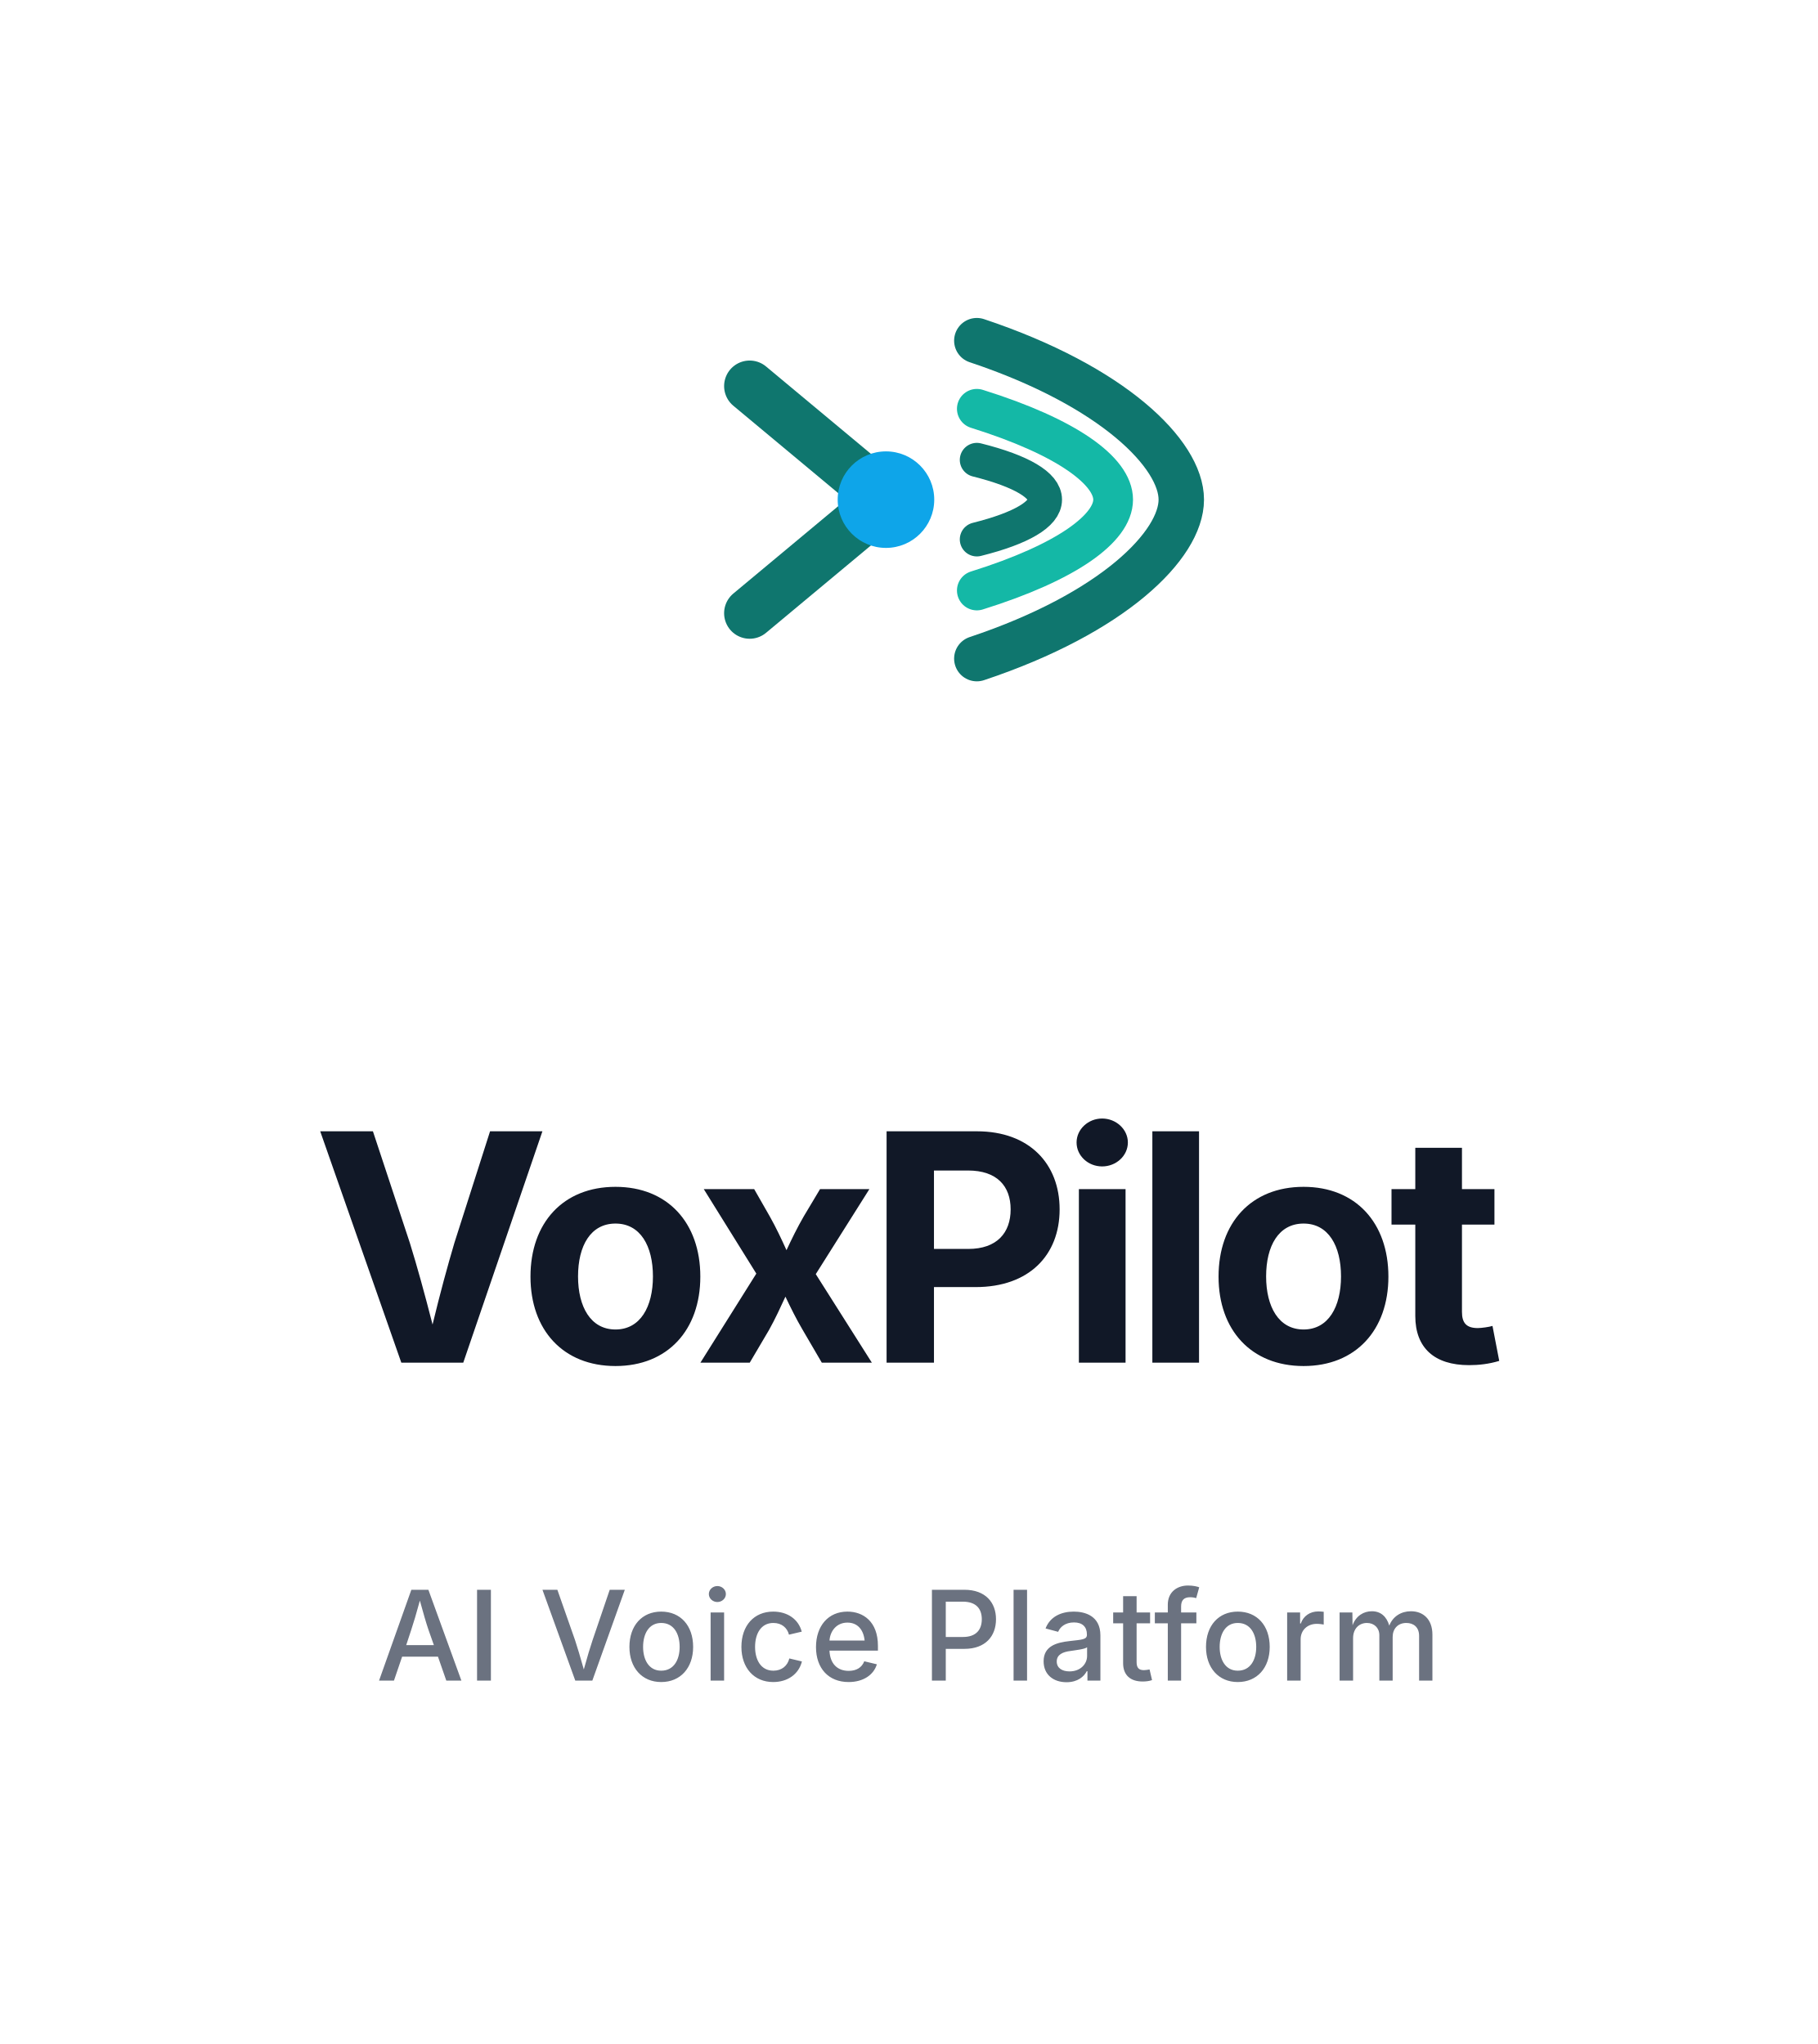
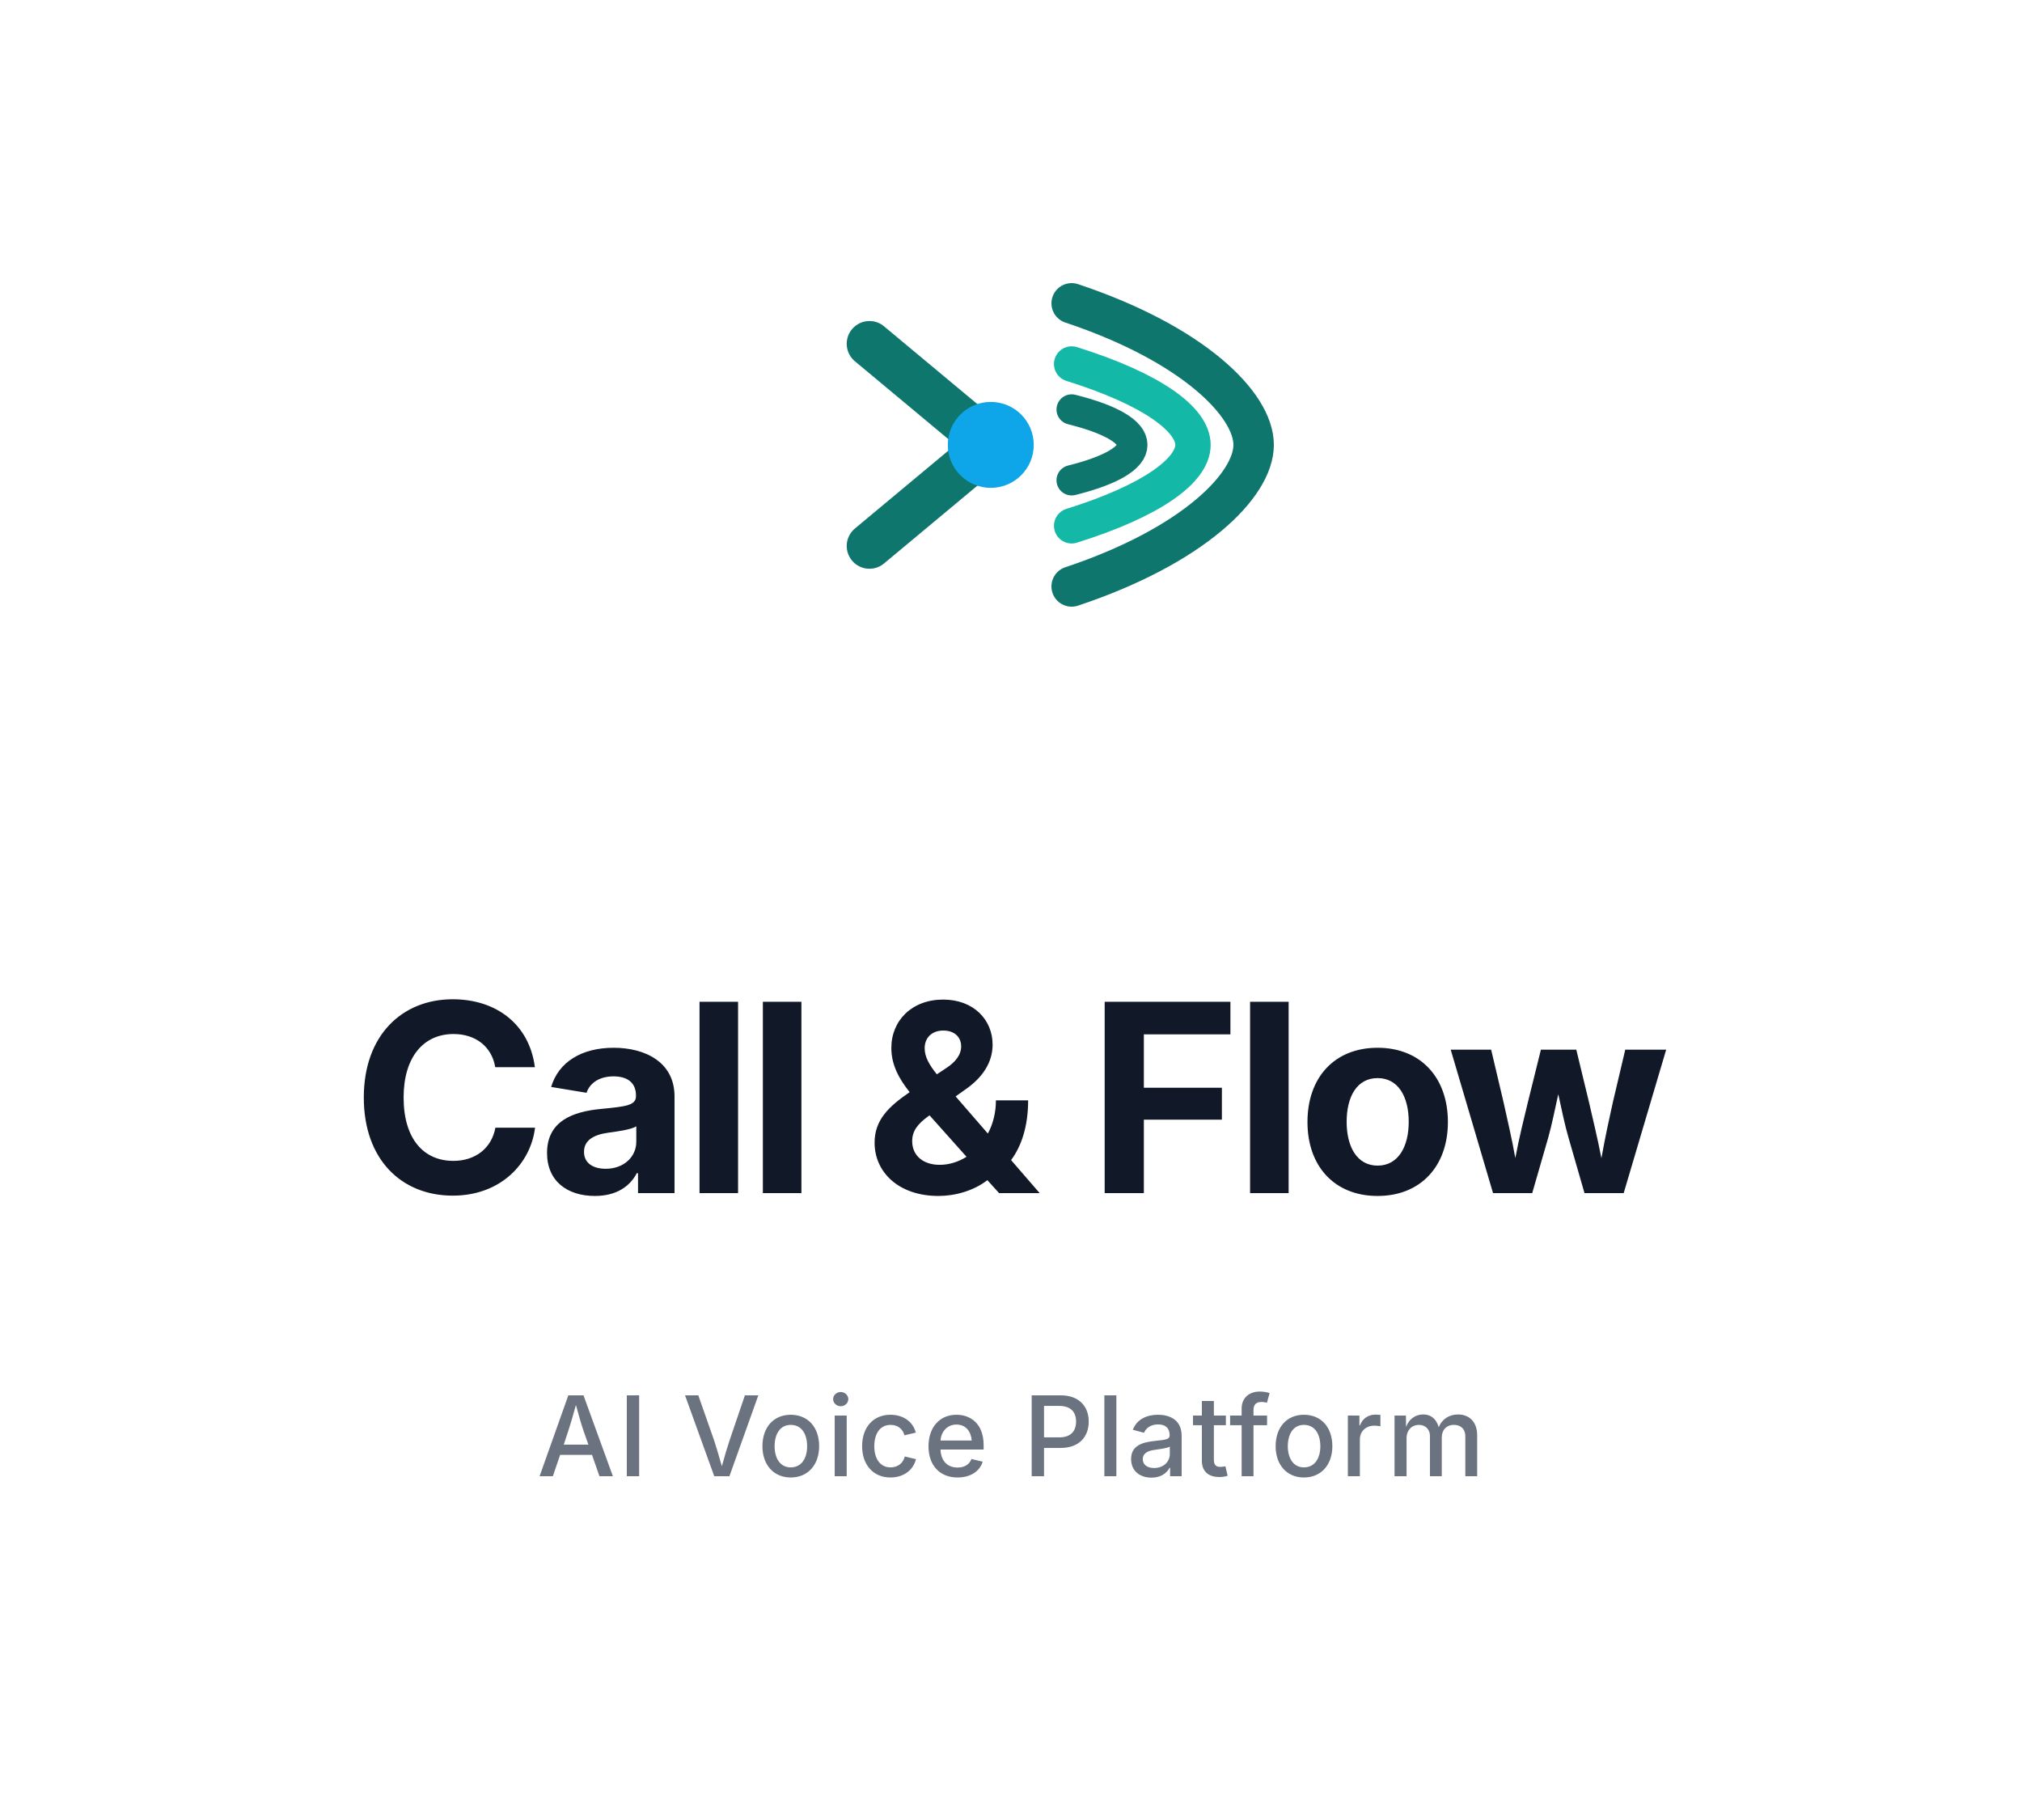
- <svg xmlns="http://www.w3.org/2000/svg" viewBox="0 0 160 180" fill="none" role="img" aria-label="VoxPilot">
-   <g transform="translate(48, 12)">
+ <svg xmlns="http://www.w3.org/2000/svg" viewBox="0 0 200 180" fill="none" role="img" aria-label="Call &amp; Flow">
+   <g transform="translate(68, 12)">
    <path d="M18 22 L30 32 L18 42" stroke="#0F766E" stroke-width="4.5" stroke-linecap="round" stroke-linejoin="round" />
    <circle cx="30" cy="32" r="4.25" fill="#0EA5E9" />
    <path d="M38 18 C50 22 56 28 56 32 C56 36 50 42 38 46" stroke="#0F766E" stroke-width="4" stroke-linecap="round" />
    <path d="M38 24 C46 26.5 50 29.5 50 32 C50 34.5 46 37.5 38 40" stroke="#14B8A6" stroke-width="3.5" stroke-linecap="round" />
    <path d="M38 28.5 C42 29.5 44 30.75 44 32 C44 33.25 42 34.5 38 35.5" stroke="#0F766E" stroke-width="3" stroke-linecap="round" />
  </g>
-   <text x="80" y="120" text-anchor="middle" fill="#111827" font-family="Inter, system-ui, sans-serif" font-size="28" font-weight="650" letter-spacing="-0.04em">VoxPilot</text>
-   <text x="80" y="148" text-anchor="middle" fill="#6B7280" font-family="Inter, system-ui, sans-serif" font-size="11" font-weight="500" letter-spacing="0.02em">AI Voice Platform</text>
+   <text x="100" y="118" text-anchor="middle" fill="#111827" font-family="Inter, system-ui, sans-serif" font-size="26" font-weight="650" letter-spacing="-0.03em">Call &amp; Flow</text>
+   <text x="100" y="146" text-anchor="middle" fill="#6B7280" font-family="Inter, system-ui, sans-serif" font-size="11" font-weight="500" letter-spacing="0.02em">AI Voice Platform</text>
</svg>
